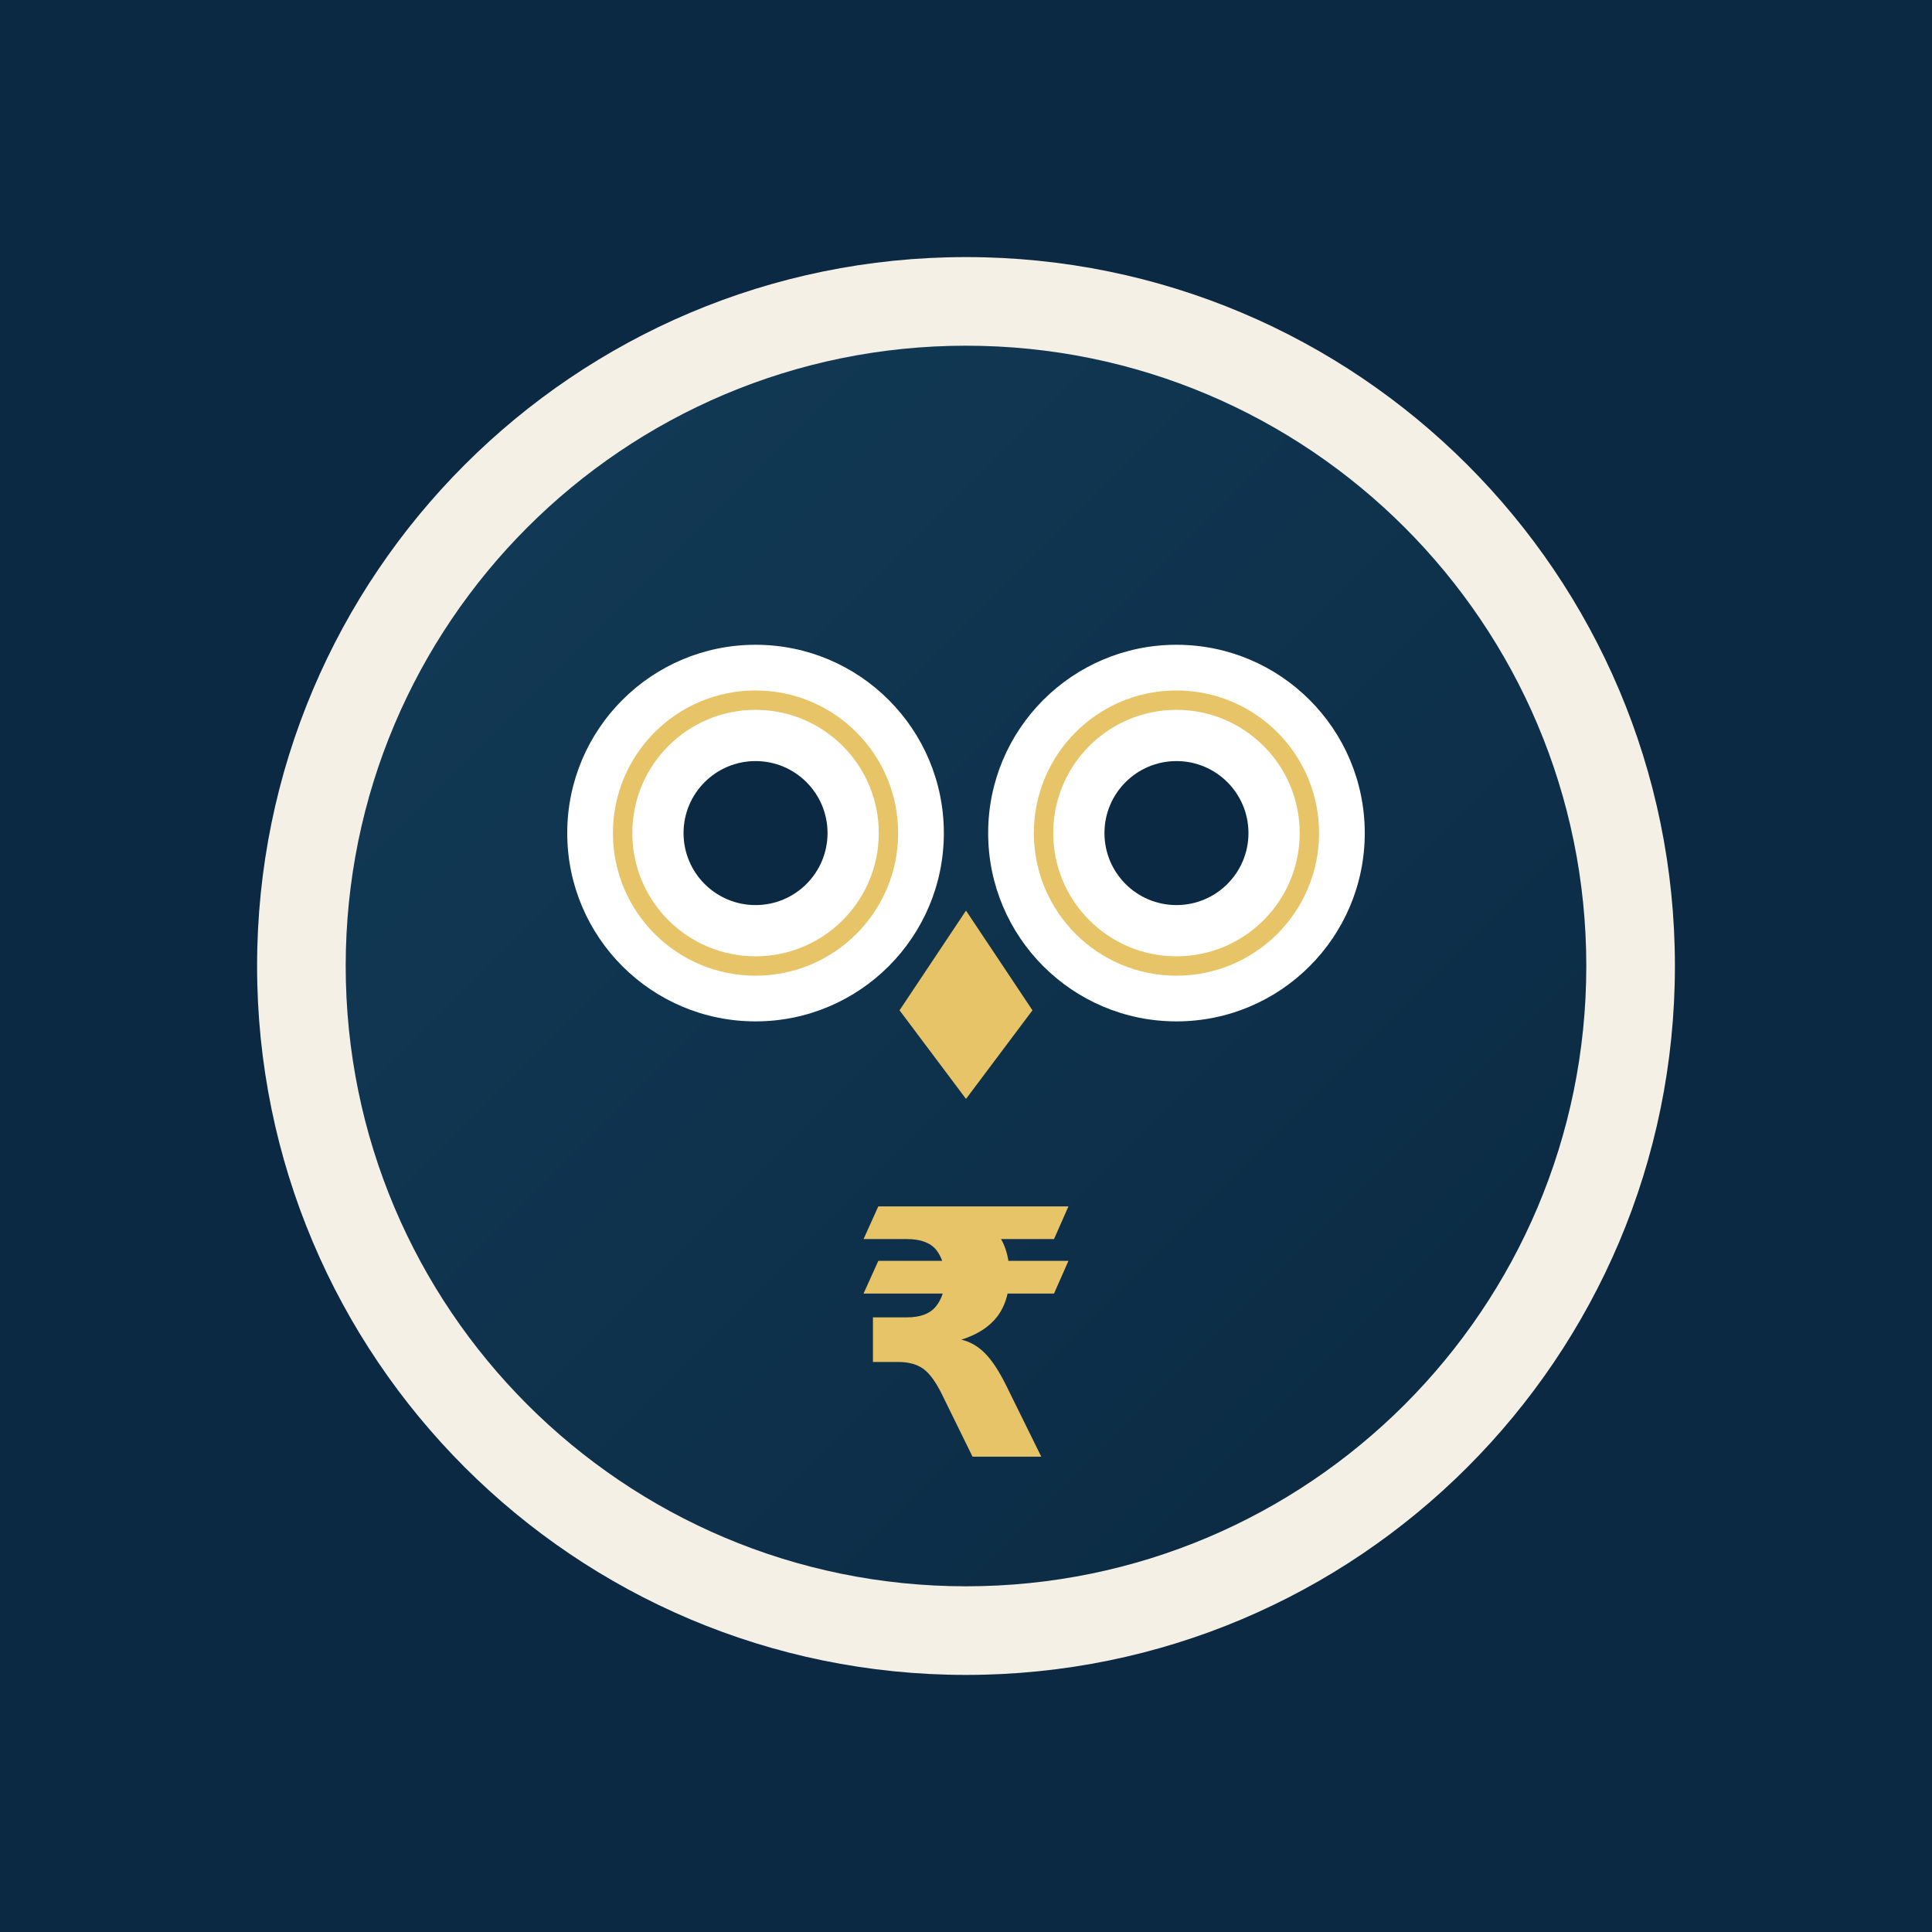
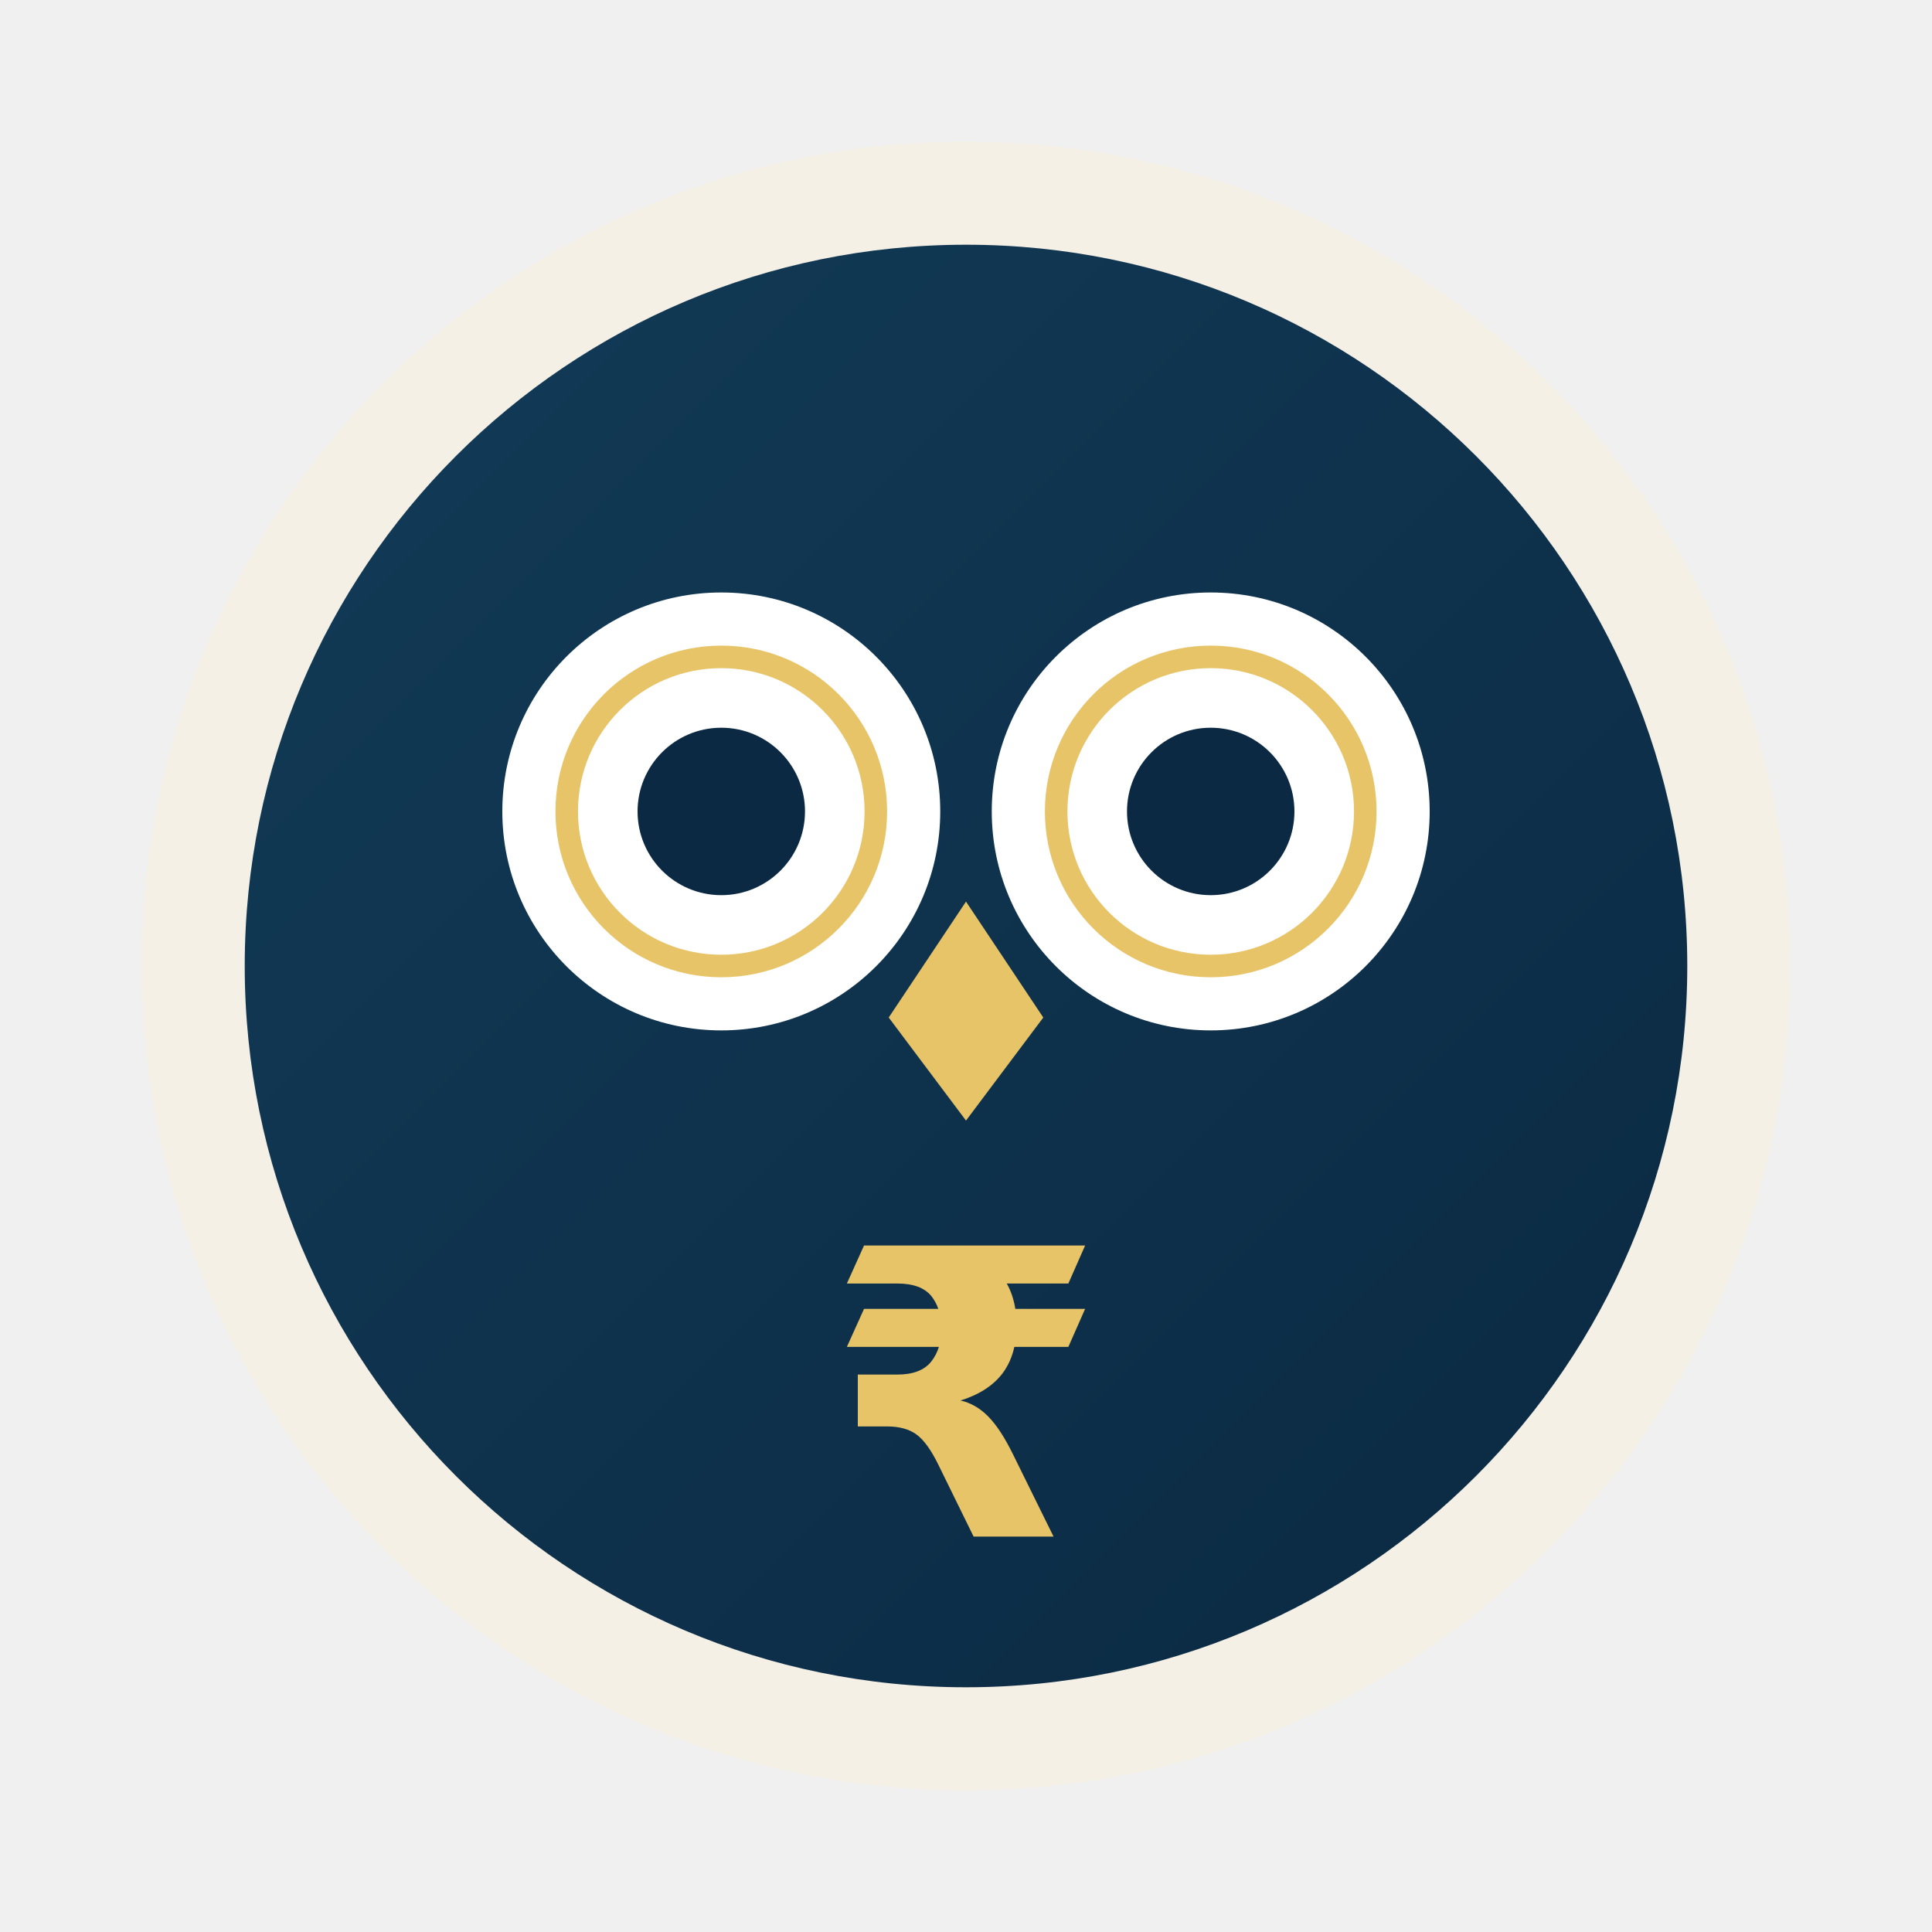
<svg xmlns="http://www.w3.org/2000/svg" viewBox="0 0 300 300" role="img" aria-label="The Finance Intelligence">
  <defs>
-     <linearGradient id="tfi-tile" x1="0%" y1="0%" x2="100%" y2="100%">
+     <linearGradient id="tfi-mark" x1="0%" y1="0%" x2="100%" y2="100%">
      <stop offset="0%" stop-color="#123B57" />
      <stop offset="100%" stop-color="#0B2942" />
    </linearGradient>
  </defs>
-   <rect width="300" height="300" fill="#0B2942" />
-   <g transform="translate(150,150) scale(0.86) translate(-150,-150)">
-     <circle cx="150" cy="150" r="128" fill="#F5F0E6" />
-     <g transform="translate(0,-32)">
-       <polygon points="80,95 118,132 62,128" fill="url(#tfi-tile)" />
-       <polygon points="220,95 182,132 238,128" fill="url(#tfi-tile)" />
-       <circle cx="150" cy="182" r="112" fill="url(#tfi-tile)" />
-       <circle cx="112" cy="158" r="34" fill="#FFFFFF" />
-       <circle cx="188" cy="158" r="34" fill="#FFFFFF" />
-       <circle cx="112" cy="158" r="24" fill="none" stroke="#E8C468" stroke-width="3.5" />
-       <circle cx="188" cy="158" r="24" fill="none" stroke="#E8C468" stroke-width="3.5" />
-       <circle cx="112" cy="158" r="13" fill="#0B2942" />
-       <circle cx="188" cy="158" r="13" fill="#0B2942" />
-       <polygon points="150,172 138,190 150,206 162,190" fill="#E8C468" />
-       <path fill="#E8C468" d="M139.344 231.304L131.503 231.304L134.167 225.401L168.497 225.401L165.894 231.304L156.327 231.304Q157.296 233 157.659 235.240L168.497 235.240L165.894 241.143L157.508 241.143Q156.993 243.474 155.691 245.230Q153.512 248.106 149.152 249.468Q151.544 250.013 153.451 251.951Q155.358 253.888 157.266 257.763L163.593 270.599L151.181 270.599L145.671 259.368Q144.006 255.977 142.295 254.736Q140.585 253.495 137.739 253.495L133.198 253.495L133.198 245.442L139.344 245.442Q143.007 245.442 144.611 243.414Q145.398 242.415 145.792 241.143L131.503 241.143L134.167 235.240L145.701 235.240Q145.308 234.120 144.611 233.242Q143.007 231.304 139.344 231.304" />
-     </g>
+   <circle cx="150" cy="150" r="128" fill="#F5F0E6" />
+   <g transform="translate(0,-32)">
+     <polygon points="80,95 118,132 62,128" fill="url(#tfi-mark)" />
+     <polygon points="220,95 182,132 238,128" fill="url(#tfi-mark)" />
+     <circle cx="150" cy="182" r="112" fill="url(#tfi-mark)" />
+     <circle cx="112" cy="158" r="34" fill="#FFFFFF" />
+     <circle cx="188" cy="158" r="34" fill="#FFFFFF" />
+     <circle cx="112" cy="158" r="24" fill="none" stroke="#E8C468" stroke-width="3.5" />
+     <circle cx="188" cy="158" r="24" fill="none" stroke="#E8C468" stroke-width="3.5" />
+     <circle cx="112" cy="158" r="13" fill="#0B2942" />
+     <circle cx="188" cy="158" r="13" fill="#0B2942" />
+     <polygon points="150,172 138,190 150,206 162,190" fill="#E8C468" />
+     <path fill="#E8C468" d="M139.344 231.304L131.503 231.304L134.167 225.401L168.497 225.401L165.894 231.304L156.327 231.304Q157.296 233 157.659 235.240L168.497 235.240L165.894 241.143L157.508 241.143Q156.993 243.474 155.691 245.230Q153.512 248.106 149.152 249.468Q151.544 250.013 153.451 251.951Q155.358 253.888 157.266 257.763L163.593 270.599L151.181 270.599L145.671 259.368Q144.006 255.977 142.295 254.736Q140.585 253.495 137.739 253.495L133.198 253.495L133.198 245.442L139.344 245.442Q143.007 245.442 144.611 243.414Q145.398 242.415 145.792 241.143L131.503 241.143L134.167 235.240L145.701 235.240Q145.308 234.120 144.611 233.242Q143.007 231.304 139.344 231.304" />
  </g>
</svg>
